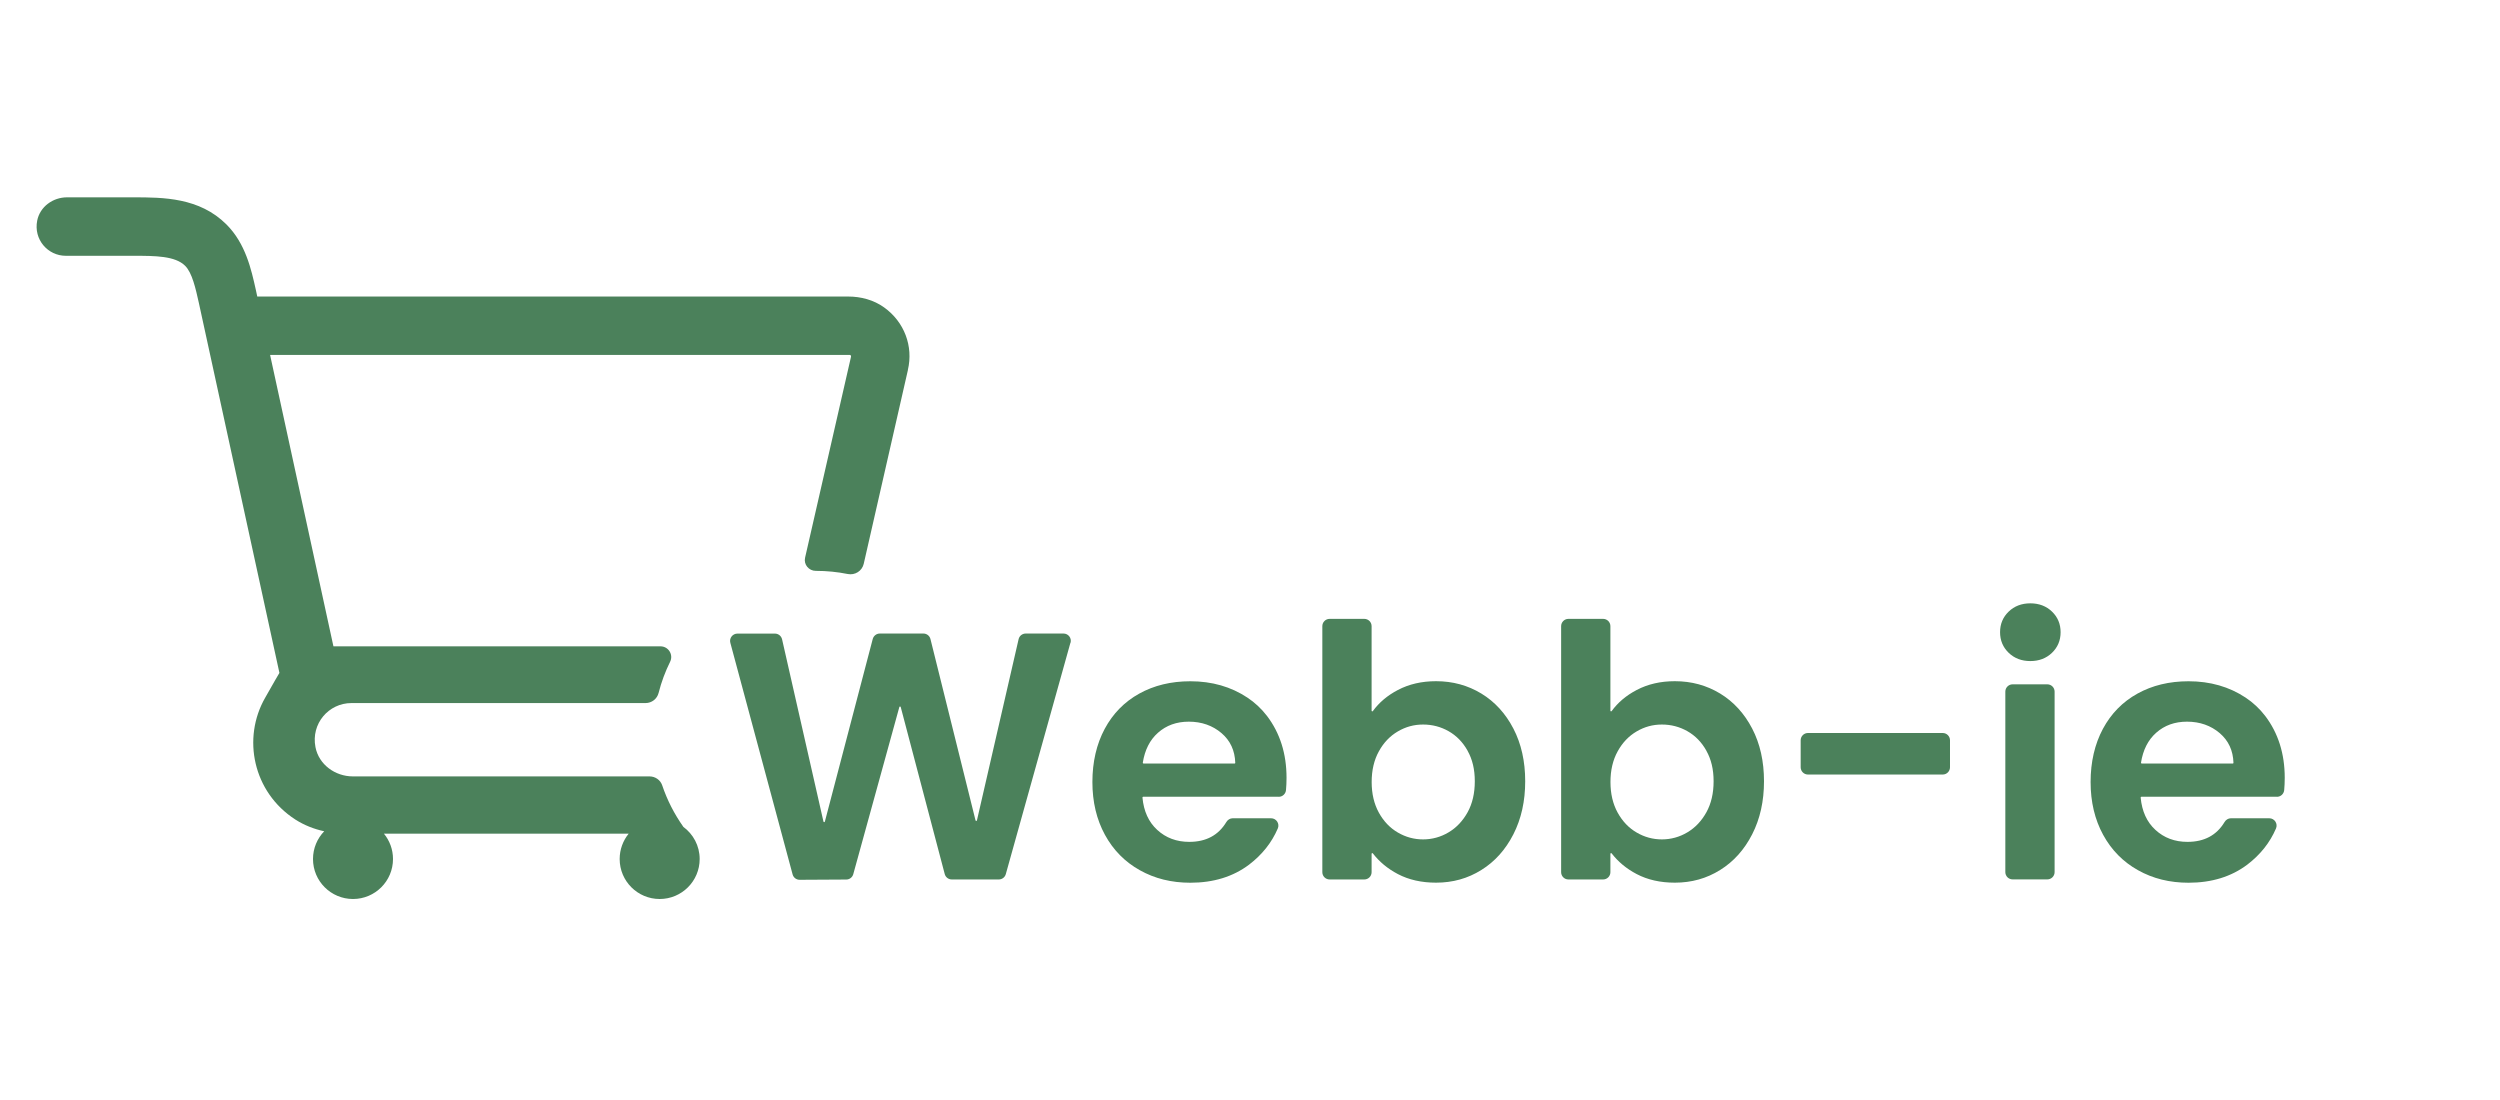
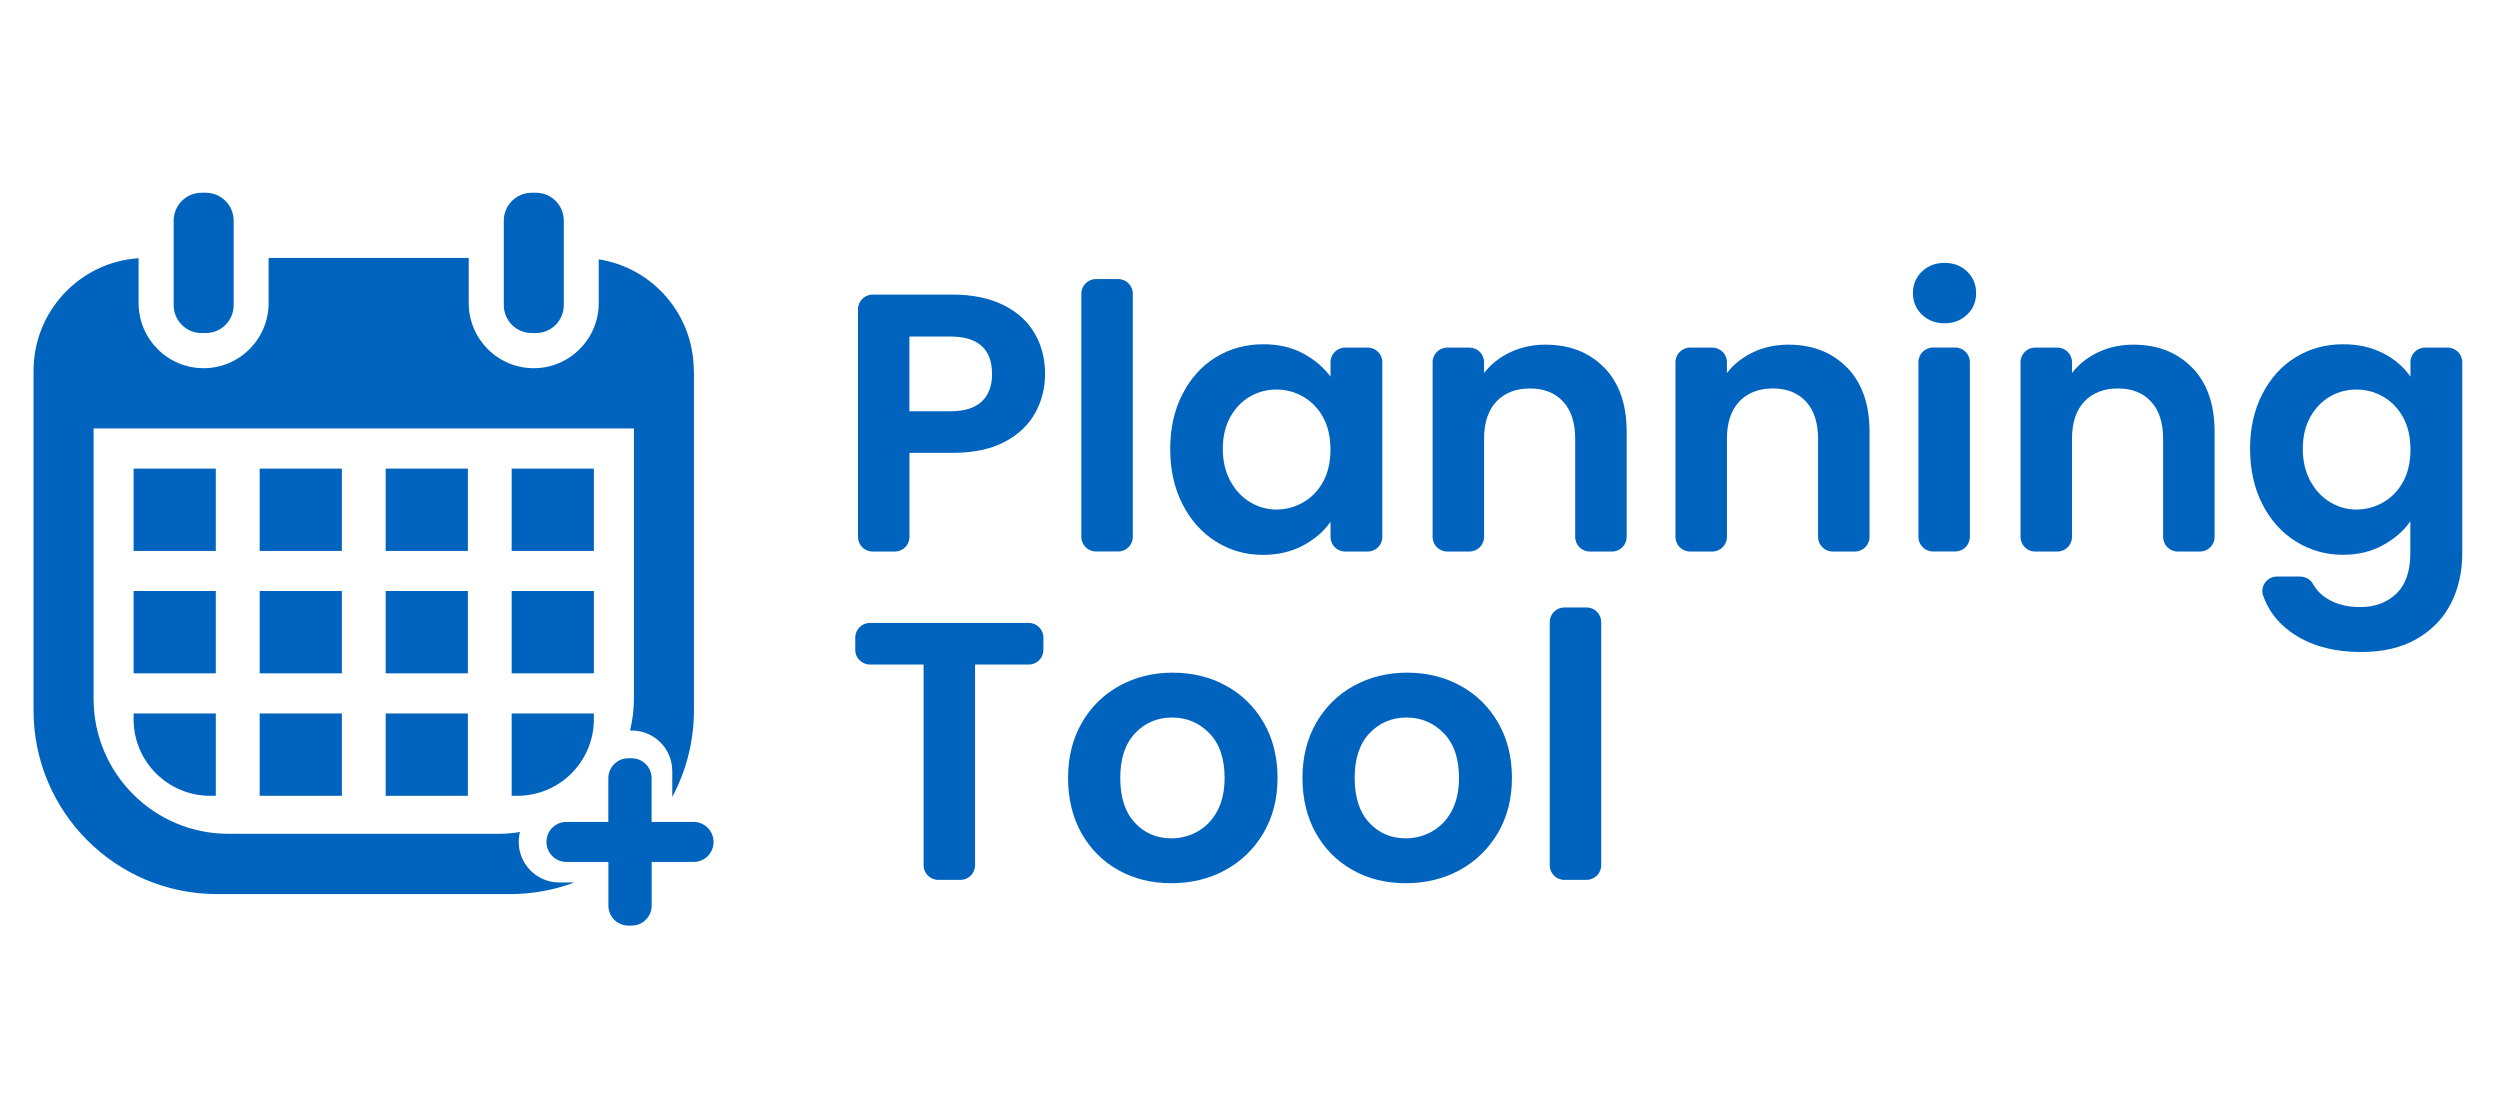
- <svg xmlns="http://www.w3.org/2000/svg" id="Layer_2" data-name="Layer 2" viewBox="0 0 375 165">
+ <svg xmlns="http://www.w3.org/2000/svg" id="Lager_2" data-name="Lager 2" viewBox="0 0 375 165">
  <defs>
    <style>
      .cls-1 {
-         fill: none;
-         opacity: 0;
+         fill: #0063be;
+       }
+ 
+       .cls-1, .cls-2 {
+         stroke-width: 0px;
      }

      .cls-2 {
-         fill: #4b815b;
+         fill: none;
      }
    </style>
  </defs>
-   <g id="Lager_2" data-name="Lager 2">
+   <g id="Lager_1-2" data-name="Lager 1">
    <g>
      <g>
-         <path class="cls-2" d="M136.19,55.49l-6.63,29.08c-.25,1.09-1.32,1.75-2.41,1.53-1.54-.31-3.13-.47-4.76-.47h-.02c-1.05,0-1.84-.95-1.61-1.97l6.89-30.14c.02-.1,0-.17-.05-.22-.03-.04-.08-.06-.14-.06H40.54s-.03.02-.02.03l9.49,43.66s.02.02.03.02h49.03c1.19,0,1.97,1.24,1.45,2.31-.73,1.48-1.32,3.05-1.73,4.68-.23.9-1.03,1.52-1.96,1.52h-44.12c-3.4,0-6.08,3.08-5.39,6.61.5,2.61,2.95,4.39,5.61,4.39h44.5c.85,0,1.63.53,1.9,1.34.75,2.23,1.82,4.3,3.14,6.18,0,.01.02.03.02.04,1.49,1.09,2.46,2.85,2.46,4.83,0,3.32-2.69,6-6,6s-6-2.68-6-6c0-1.44.51-2.76,1.35-3.8h-36.71c.85,1.04,1.36,2.36,1.36,3.8,0,3.32-2.69,6-6,6s-6-2.68-6-6c0-1.61.64-3.08,1.68-4.16-1.53-.33-3-.91-4.33-1.76-6.37-4.11-8-12.22-4.52-18.28l1.48-2.6c.26-.46.47-.82.65-1.11t0-.02l-12.09-55.52c-.47-2.1-.99-4.48-2.05-5.53-1.49-1.49-4.5-1.5-7.69-1.5h-10.2c-2.73,0-4.86-2.47-4.3-5.28.41-2.08,2.36-3.49,4.47-3.49h9.96c4.46,0,9.91.02,13.96,4.07,2.86,2.86,3.72,6.72,4.41,9.83l.21.98h88.64c1.91,0,3.82.51,5.37,1.62,3.06,2.18,4.42,5.85,3.58,9.39Z" />
+         <rect class="cls-1" x="26.05" y="28.91" width="9" height="21.05" rx="4.19" ry="4.19" />
+         <rect class="cls-1" x="75.57" y="28.91" width="9" height="21.05" rx="4.19" ry="4.19" />
+         <rect class="cls-1" x="20.04" y="70.29" width="12.33" height="12.35" />
+         <rect class="cls-1" x="38.95" y="70.29" width="12.33" height="12.35" />
+         <rect class="cls-1" x="57.85" y="70.29" width="12.33" height="12.35" />
+         <rect class="cls-1" x="76.75" y="70.29" width="12.33" height="12.35" />
+         <path class="cls-1" d="M32.37,119.37h-.85c-6.34,0-11.48-5.14-11.48-11.48v-.87h12.33v12.35Z" />
+         <rect class="cls-1" x="38.95" y="107.02" width="12.33" height="12.35" />
+         <rect class="cls-1" x="57.85" y="107.02" width="12.33" height="12.35" />
+         <path class="cls-1" d="M77.6,119.37h-.85v-12.35h12.33v.87c0,6.34-5.14,11.48-11.48,11.48Z" />
+         <rect class="cls-1" x="20.04" y="88.65" width="12.33" height="12.35" />
+         <rect class="cls-1" x="38.95" y="88.65" width="12.33" height="12.35" />
+         <rect class="cls-1" x="57.85" y="88.65" width="12.33" height="12.35" />
+         <rect class="cls-1" x="76.75" y="88.65" width="12.33" height="12.35" />
+         <path class="cls-1" d="M104.09,55.62v50.93c0,4.7-1.18,9.13-3.25,12.99v-3.88c0-3.36-2.71-6.08-6.07-6.08h-.26c.36-1.52.58-3.11.58-4.75v-40.56H14.04v40.56c0,11.17,9.06,20.24,20.21,20.24h40.62c1.06,0,2.11-.1,3.13-.27-.13.48-.19.99-.19,1.5,0,3.35,2.73,6.07,6.07,6.07h2.27c-2.98,1.12-6.21,1.74-9.58,1.74h-44.03c-15.19,0-27.51-12.34-27.51-27.55v-50.93c0-8.97,6.95-16.31,15.76-16.9v6.73c0,5.4,4.37,9.77,9.75,9.77s9.75-4.38,9.75-9.77v-6.77h30.02v6.77c0,5.4,4.37,9.77,9.75,9.77s9.75-4.38,9.75-9.77v-6.56c8.09,1.26,14.26,8.27,14.26,16.73Z" />
+         <path class="cls-1" d="M104.03,123.29h-6.29v-6.55c0-1.66-1.34-3-3-3h-.49c-1.66,0-3,1.34-3,3v6.55h-6.29c-.82,0-1.58.33-2.12.87-.54.55-.87,1.29-.87,2.13,0,1.66,1.34,3,3,3h6.29v6.55c0,1.66,1.34,3,3,3h.49c1.66,0,3-1.34,3-3v-6.55h6.29c.82,0,1.58-.33,2.12-.87.54-.55.87-1.29.87-2.13,0-1.66-1.34-3-3-3Z" />
+       </g>
+       <rect class="cls-2" width="375" height="165" />
+       <g>
        <g>
-           <path class="cls-2" d="M160.56,96.43l-9.69,34.69c-.13.47-.56.8-1.05.8h-7.05c-.5,0-.93-.33-1.06-.81l-6.6-25.05c-.03-.11-.18-.11-.21,0l-6.91,25.07c-.13.47-.56.8-1.05.8l-6.99.04c-.5,0-.93-.33-1.06-.81l-9.34-34.74c-.19-.69.34-1.38,1.06-1.38h5.63c.51,0,.95.35,1.07.85l6.21,27.35c.03.11.18.11.21,0l7.18-27.39c.13-.48.56-.82,1.06-.82h6.54c.5,0,.94.34,1.06.83l6.76,27.2c.03.11.19.11.21,0l6.25-27.18c.11-.5.56-.85,1.07-.85h5.67c.72,0,1.25.69,1.05,1.39Z" />
-           <path class="cls-2" d="M191.79,119.51h-20.31c-.07,0-.12.06-.11.13.19,2.05.93,3.67,2.21,4.84,1.3,1.2,2.91,1.8,4.81,1.8,2.52,0,4.37-.99,5.56-2.97.2-.34.56-.57.95-.57h5.76c.79,0,1.32.81,1.01,1.53-.92,2.14-2.36,3.94-4.3,5.42-2.4,1.81-5.34,2.72-8.82,2.72-2.82,0-5.34-.62-7.58-1.88-2.24-1.25-3.98-3.02-5.23-5.31-1.25-2.29-1.88-4.93-1.88-7.92s.62-5.69,1.85-7.98c1.23-2.29,2.96-4.05,5.18-5.28,2.22-1.23,4.77-1.85,7.66-1.85,3.25,0,6.1.82,8.56,2.45,1.12.74,2.12,1.68,2.94,2.75,1.95,2.57,2.93,5.66,2.93,9.28,0,.66-.03,1.27-.08,1.84s-.52,1.01-1.09,1.01ZM185.18,114.54c.06,0,.12-.06.11-.12-.06-1.85-.75-3.33-2.06-4.45-1.34-1.14-2.98-1.72-4.91-1.72-1.83,0-3.37.55-4.62,1.66-1.22,1.08-1.98,2.58-2.28,4.49-.01.07.04.13.11.13h13.65Z" />
-           <path class="cls-2" d="M209.68,103.5c1.67-.88,3.58-1.32,5.73-1.32,2.5,0,4.76.62,6.79,1.85,2.02,1.23,3.63,2.99,4.81,5.26,1.18,2.27,1.77,4.91,1.77,7.9s-.59,5.64-1.77,7.95c-1.18,2.31-2.78,4.1-4.81,5.36-2.03,1.27-4.29,1.9-6.79,1.9-2.18,0-4.09-.43-5.73-1.29-1.54-.81-2.78-1.84-3.75-3.1-.06-.08-.19-.04-.19.06v2.76c0,.6-.49,1.09-1.09,1.09h-5.21c-.6,0-1.09-.49-1.09-1.09v-36.91c0-.6.49-1.09,1.09-1.09h5.21c.6,0,1.09.49,1.09,1.09v12.68c0,.11.13.15.19.06.93-1.28,2.18-2.34,3.75-3.16ZM220.14,112.61c-.72-1.29-1.67-2.26-2.85-2.93-1.18-.67-2.46-1-3.83-1s-2.6.34-3.78,1.03c-1.18.69-2.13,1.68-2.85,2.99-.72,1.3-1.08,2.84-1.08,4.6s.36,3.29,1.08,4.6c.72,1.3,1.67,2.3,2.85,2.98,1.18.69,2.44,1.03,3.78,1.03s2.65-.35,3.83-1.06c1.18-.7,2.13-1.71,2.85-3.01.72-1.3,1.08-2.85,1.08-4.65s-.36-3.28-1.08-4.57Z" />
-           <path class="cls-2" d="M245.5,103.5c1.67-.88,3.58-1.32,5.73-1.32,2.5,0,4.76.62,6.79,1.85,2.02,1.23,3.63,2.99,4.81,5.26,1.18,2.27,1.77,4.91,1.77,7.9s-.59,5.64-1.77,7.95c-1.18,2.31-2.78,4.1-4.81,5.36-2.03,1.27-4.29,1.9-6.79,1.9-2.18,0-4.09-.43-5.73-1.29-1.54-.81-2.78-1.84-3.75-3.1-.06-.08-.19-.04-.19.06v2.76c0,.6-.49,1.09-1.09,1.09h-5.21c-.6,0-1.09-.49-1.09-1.09v-36.91c0-.6.49-1.09,1.09-1.09h5.21c.6,0,1.09.49,1.09,1.09v12.68c0,.11.13.15.19.06.93-1.28,2.18-2.34,3.75-3.16ZM255.96,112.61c-.72-1.29-1.67-2.26-2.85-2.93-1.18-.67-2.46-1-3.83-1s-2.6.34-3.78,1.03c-1.18.69-2.13,1.68-2.85,2.99-.72,1.3-1.08,2.84-1.08,4.6s.36,3.29,1.08,4.6c.72,1.3,1.67,2.3,2.85,2.98,1.18.69,2.44,1.03,3.78,1.03s2.65-.35,3.83-1.06c1.18-.7,2.13-1.71,2.85-3.01.72-1.3,1.08-2.85,1.08-4.65s-.36-3.28-1.08-4.57Z" />
-           <path class="cls-2" d="M292.5,111.04v4.05c0,.6-.49,1.09-1.09,1.09h-20.22c-.6,0-1.09-.49-1.09-1.09v-4.05c0-.6.49-1.09,1.09-1.09h20.22c.6,0,1.09.49,1.09,1.09Z" />
-           <path class="cls-2" d="M301.3,97.92c-.86-.83-1.29-1.86-1.29-3.09s.43-2.26,1.29-3.09c.86-.83,1.95-1.24,3.25-1.24s2.39.41,3.25,1.24c.86.83,1.29,1.86,1.29,3.09s-.43,2.26-1.29,3.09c-.86.83-1.95,1.24-3.25,1.24s-2.39-.41-3.25-1.24ZM308.19,103.74v27.08c0,.6-.49,1.09-1.09,1.09h-5.21c-.6,0-1.09-.49-1.09-1.09v-27.08c0-.6.49-1.09,1.09-1.09h5.21c.6,0,1.09.49,1.09,1.09Z" />
-           <path class="cls-2" d="M341.52,119.51h-20.31c-.07,0-.12.06-.11.13.19,2.05.93,3.67,2.21,4.84,1.3,1.2,2.91,1.8,4.81,1.8,2.52,0,4.37-.99,5.56-2.97.2-.34.56-.57.95-.57h5.76c.79,0,1.32.81,1.01,1.53-.92,2.14-2.36,3.94-4.3,5.42-2.4,1.81-5.34,2.72-8.82,2.72-2.82,0-5.34-.62-7.58-1.88-2.24-1.25-3.98-3.02-5.23-5.31-1.25-2.29-1.88-4.93-1.88-7.92s.62-5.69,1.85-7.98c1.23-2.29,2.96-4.05,5.18-5.28,2.22-1.23,4.77-1.85,7.66-1.85,3.25,0,6.1.82,8.56,2.45,1.12.74,2.12,1.68,2.94,2.75,1.95,2.57,2.93,5.66,2.93,9.28,0,.66-.03,1.27-.08,1.84s-.52,1.01-1.09,1.01ZM334.91,114.54c.06,0,.12-.06.11-.12-.06-1.85-.75-3.33-2.06-4.45-1.34-1.14-2.98-1.72-4.91-1.72-1.83,0-3.37.55-4.62,1.66-1.22,1.08-1.98,2.58-2.28,4.49-.01.07.04.13.11.13h13.65Z" />
+           <path class="cls-1" d="M155.29,61.91c-.97,1.8-2.5,3.26-4.57,4.36-2.08,1.1-4.69,1.66-7.85,1.66h-6.45v12.61c0,1.21-.98,2.19-2.19,2.19h-3.34c-1.21,0-2.19-.98-2.19-2.19v-34.16c0-1.21.98-2.19,2.19-2.19h11.98c2.98,0,5.51.52,7.61,1.55,2.09,1.03,3.67,2.45,4.71,4.25,1.05,1.8,1.57,3.85,1.57,6.13,0,2.06-.49,3.99-1.46,5.8ZM147.27,60.22c1.03-.98,1.54-2.35,1.54-4.11,0-3.76-2.09-5.63-6.28-5.63h-6.12v11.21h6.12c2.13,0,3.71-.49,4.74-1.46Z" />
+           <path class="cls-1" d="M169.92,44.05v36.48c0,1.21-.98,2.19-2.19,2.19h-3.34c-1.21,0-2.19-.98-2.19-2.19v-36.48c0-1.21.98-2.19,2.19-2.19h3.34c1.21,0,2.19.98,2.19,2.19Z" />
+           <path class="cls-1" d="M177.39,59.09c1.23-2.39,2.9-4.23,5.02-5.52,2.11-1.29,4.47-1.93,7.08-1.93,2.28,0,4.27.46,5.98,1.38,1.71.92,3.08,2.08,4.11,3.48v-2.17c0-1.21.98-2.19,2.19-2.19h3.39c1.21,0,2.19.98,2.19,2.19v26.21c0,1.21-.98,2.19-2.19,2.19h-3.39c-1.21,0-2.19-.98-2.19-2.19v-2.28c-.99,1.44-2.36,2.62-4.11,3.56-1.75.94-3.76,1.41-6.04,1.41-2.57,0-4.91-.66-7.03-1.99-2.11-1.32-3.79-3.19-5.02-5.6-1.23-2.41-1.85-5.18-1.85-8.31s.62-5.83,1.85-8.23ZM198.47,62.6c-.74-1.34-1.73-2.37-2.98-3.09-1.25-.72-2.59-1.08-4.02-1.08s-2.76.35-3.97,1.05c-1.21.7-2.2,1.72-2.95,3.06-.75,1.34-1.13,2.94-1.13,4.78s.38,3.45,1.13,4.83c.75,1.38,1.74,2.44,2.98,3.18,1.23.74,2.54,1.1,3.94,1.1s2.77-.36,4.02-1.08c1.25-.72,2.24-1.75,2.98-3.09.73-1.34,1.1-2.95,1.1-4.83s-.37-3.49-1.1-4.83Z" />
+           <path class="cls-1" d="M240.64,55.14c2.24,2.3,3.36,5.51,3.36,9.64v15.76c0,1.21-.98,2.19-2.19,2.19h-3.34c-1.21,0-2.19-.98-2.19-2.19v-14.71c0-2.43-.61-4.3-1.82-5.6-1.21-1.31-2.87-1.96-4.96-1.96s-3.81.65-5.04,1.96c-1.23,1.31-1.85,3.17-1.85,5.6v14.71c0,1.21-.98,2.19-2.19,2.19h-3.34c-1.21,0-2.19-.98-2.19-2.19v-26.21c0-1.21.98-2.19,2.19-2.19h3.34c1.21,0,2.19.98,2.19,2.19v1.62c1.03-1.33,2.34-2.36,3.94-3.12,1.6-.75,3.35-1.13,5.26-1.13,3.64,0,6.58,1.15,8.82,3.45Z" />
+           <path class="cls-1" d="M277.07,55.14c2.24,2.3,3.36,5.51,3.36,9.64v15.76c0,1.21-.98,2.19-2.19,2.19h-3.34c-1.21,0-2.19-.98-2.19-2.19v-14.71c0-2.43-.61-4.3-1.82-5.6-1.21-1.31-2.87-1.96-4.96-1.96s-3.81.65-5.04,1.96c-1.23,1.31-1.85,3.17-1.85,5.6v14.71c0,1.21-.98,2.19-2.19,2.19h-3.34c-1.21,0-2.19-.98-2.19-2.19v-26.21c0-1.21.98-2.19,2.19-2.19h3.34c1.21,0,2.19.98,2.19,2.19v1.62c1.03-1.33,2.34-2.36,3.94-3.12,1.6-.75,3.35-1.13,5.26-1.13,3.64,0,6.58,1.15,8.82,3.45Z" />
+           <path class="cls-1" d="M288.29,47.19c-.9-.86-1.35-1.94-1.35-3.23s.45-2.36,1.35-3.23c.9-.86,2.03-1.3,3.39-1.3s2.49.43,3.39,1.3c.9.87,1.35,1.94,1.35,3.23s-.45,2.37-1.35,3.23c-.9.87-2.03,1.3-3.39,1.3s-2.49-.43-3.39-1.3ZM295.48,54.32v26.21c0,1.21-.98,2.19-2.19,2.19h-3.34c-1.21,0-2.19-.98-2.19-2.19v-26.21c0-1.21.98-2.19,2.19-2.19h3.34c1.21,0,2.19.98,2.19,2.19Z" />
+           <path class="cls-1" d="M328.83,55.14c2.24,2.3,3.36,5.51,3.36,9.64v15.76c0,1.21-.98,2.19-2.19,2.19h-3.34c-1.21,0-2.19-.98-2.19-2.19v-14.71c0-2.43-.61-4.3-1.82-5.6-1.21-1.31-2.87-1.96-4.96-1.96s-3.81.65-5.04,1.96c-1.23,1.31-1.85,3.17-1.85,5.6v14.71c0,1.21-.98,2.19-2.19,2.19h-3.34c-1.21,0-2.19-.98-2.19-2.19v-26.21c0-1.21.98-2.19,2.19-2.19h3.34c1.21,0,2.19.98,2.19,2.19v1.62c1.03-1.33,2.34-2.36,3.94-3.12,1.6-.75,3.35-1.13,5.26-1.13,3.64,0,6.58,1.15,8.82,3.45Z" />
+           <path class="cls-1" d="M357.49,52.99c1.73.9,3.09,2.07,4.08,3.51v-2.17c0-1.21.98-2.19,2.19-2.19h3.39c1.21,0,2.19.98,2.19,2.19v28.62c0,2.83-.57,5.36-1.71,7.59-1.14,2.23-2.85,3.99-5.13,5.3-2.28,1.31-5.04,1.96-8.27,1.96-4.34,0-7.89-1.01-10.67-3.04-1.98-1.44-3.34-3.26-4.1-5.44-.48-1.39.62-2.84,2.09-2.84h3.39c.82,0,1.63.4,2.02,1.13.48.88,1.2,1.62,2.16,2.21,1.34.83,2.97,1.24,4.88,1.24,2.24,0,4.06-.67,5.46-2.02,1.4-1.34,2.09-3.38,2.09-6.1v-4.75c-.99,1.44-2.36,2.63-4.11,3.59-1.75.96-3.74,1.44-5.98,1.44-2.57,0-4.93-.66-7.06-1.99-2.13-1.32-3.81-3.19-5.04-5.6-1.23-2.41-1.85-5.18-1.85-8.31s.62-5.83,1.85-8.23c1.23-2.39,2.9-4.23,5.02-5.52,2.11-1.29,4.47-1.93,7.08-1.93,2.28,0,4.28.45,6.01,1.35ZM360.47,62.6c-.74-1.34-1.73-2.37-2.98-3.09-1.25-.72-2.59-1.08-4.02-1.08s-2.76.35-3.97,1.05c-1.21.7-2.2,1.72-2.95,3.06-.75,1.34-1.13,2.94-1.13,4.78s.38,3.45,1.13,4.83c.75,1.38,1.74,2.44,2.98,3.18,1.23.74,2.54,1.1,3.94,1.1s2.77-.36,4.02-1.08c1.25-.72,2.24-1.75,2.98-3.09.73-1.34,1.1-2.95,1.1-4.83s-.37-3.49-1.1-4.83Z" />
+         </g>
+         <g>
+           <path class="cls-1" d="M156.51,95.63v1.86c0,1.21-.98,2.19-2.19,2.19h-8.06v30.11c0,1.21-.98,2.19-2.19,2.19h-3.34c-1.21,0-2.19-.98-2.19-2.19v-30.11h-8.06c-1.21,0-2.19-.98-2.19-2.19v-1.86c0-1.21.98-2.19,2.19-2.19h23.84c1.21,0,2.19.98,2.19,2.19Z" />
+           <path class="cls-1" d="M167.76,130.52c-2.35-1.31-4.2-3.16-5.54-5.55-1.34-2.39-2.01-5.15-2.01-8.28s.69-5.89,2.07-8.28c1.38-2.39,3.26-4.24,5.65-5.55,2.39-1.31,5.05-1.96,7.99-1.96s5.6.65,7.99,1.96c2.39,1.31,4.27,3.16,5.65,5.55,1.38,2.39,2.07,5.15,2.07,8.28s-.71,5.89-2.12,8.28c-1.42,2.39-3.33,4.24-5.73,5.55-2.41,1.31-5.1,1.96-8.08,1.96s-5.59-.65-7.94-1.96ZM179.64,124.72c1.23-.68,2.21-1.7,2.95-3.06.73-1.36,1.1-3.02,1.1-4.97,0-2.91-.76-5.14-2.29-6.71-1.52-1.56-3.39-2.35-5.59-2.35s-4.05.78-5.54,2.35c-1.49,1.57-2.23,3.8-2.23,6.71s.73,5.15,2.18,6.71c1.45,1.57,3.28,2.35,5.48,2.35,1.4,0,2.71-.34,3.94-1.02Z" />
+           <path class="cls-1" d="M202.92,130.52c-2.35-1.31-4.2-3.16-5.54-5.55-1.34-2.39-2.01-5.15-2.01-8.28s.69-5.89,2.07-8.28c1.38-2.39,3.26-4.24,5.65-5.55,2.39-1.31,5.05-1.96,7.99-1.96s5.6.65,7.99,1.96c2.39,1.31,4.27,3.16,5.65,5.55,1.38,2.39,2.07,5.15,2.07,8.28s-.71,5.89-2.12,8.28c-1.42,2.39-3.33,4.24-5.73,5.55-2.41,1.31-5.1,1.96-8.08,1.96s-5.59-.65-7.94-1.96ZM214.8,124.72c1.23-.68,2.21-1.7,2.95-3.06.73-1.36,1.1-3.02,1.1-4.97,0-2.91-.76-5.14-2.29-6.71-1.52-1.56-3.39-2.35-5.59-2.35s-4.05.78-5.54,2.35c-1.49,1.57-2.23,3.8-2.23,6.71s.73,5.15,2.18,6.71c1.45,1.57,3.28,2.35,5.48,2.35,1.4,0,2.71-.34,3.94-1.02Z" />
+           <path class="cls-1" d="M240.18,93.31v36.48c0,1.21-.98,2.19-2.19,2.19h-3.34c-1.21,0-2.19-.98-2.19-2.19v-36.48c0-1.21.98-2.19,2.19-2.19h3.34c1.21,0,2.19.98,2.19,2.19Z" />
        </g>
      </g>
-       <rect class="cls-1" width="375" height="165" />
    </g>
  </g>
</svg>
